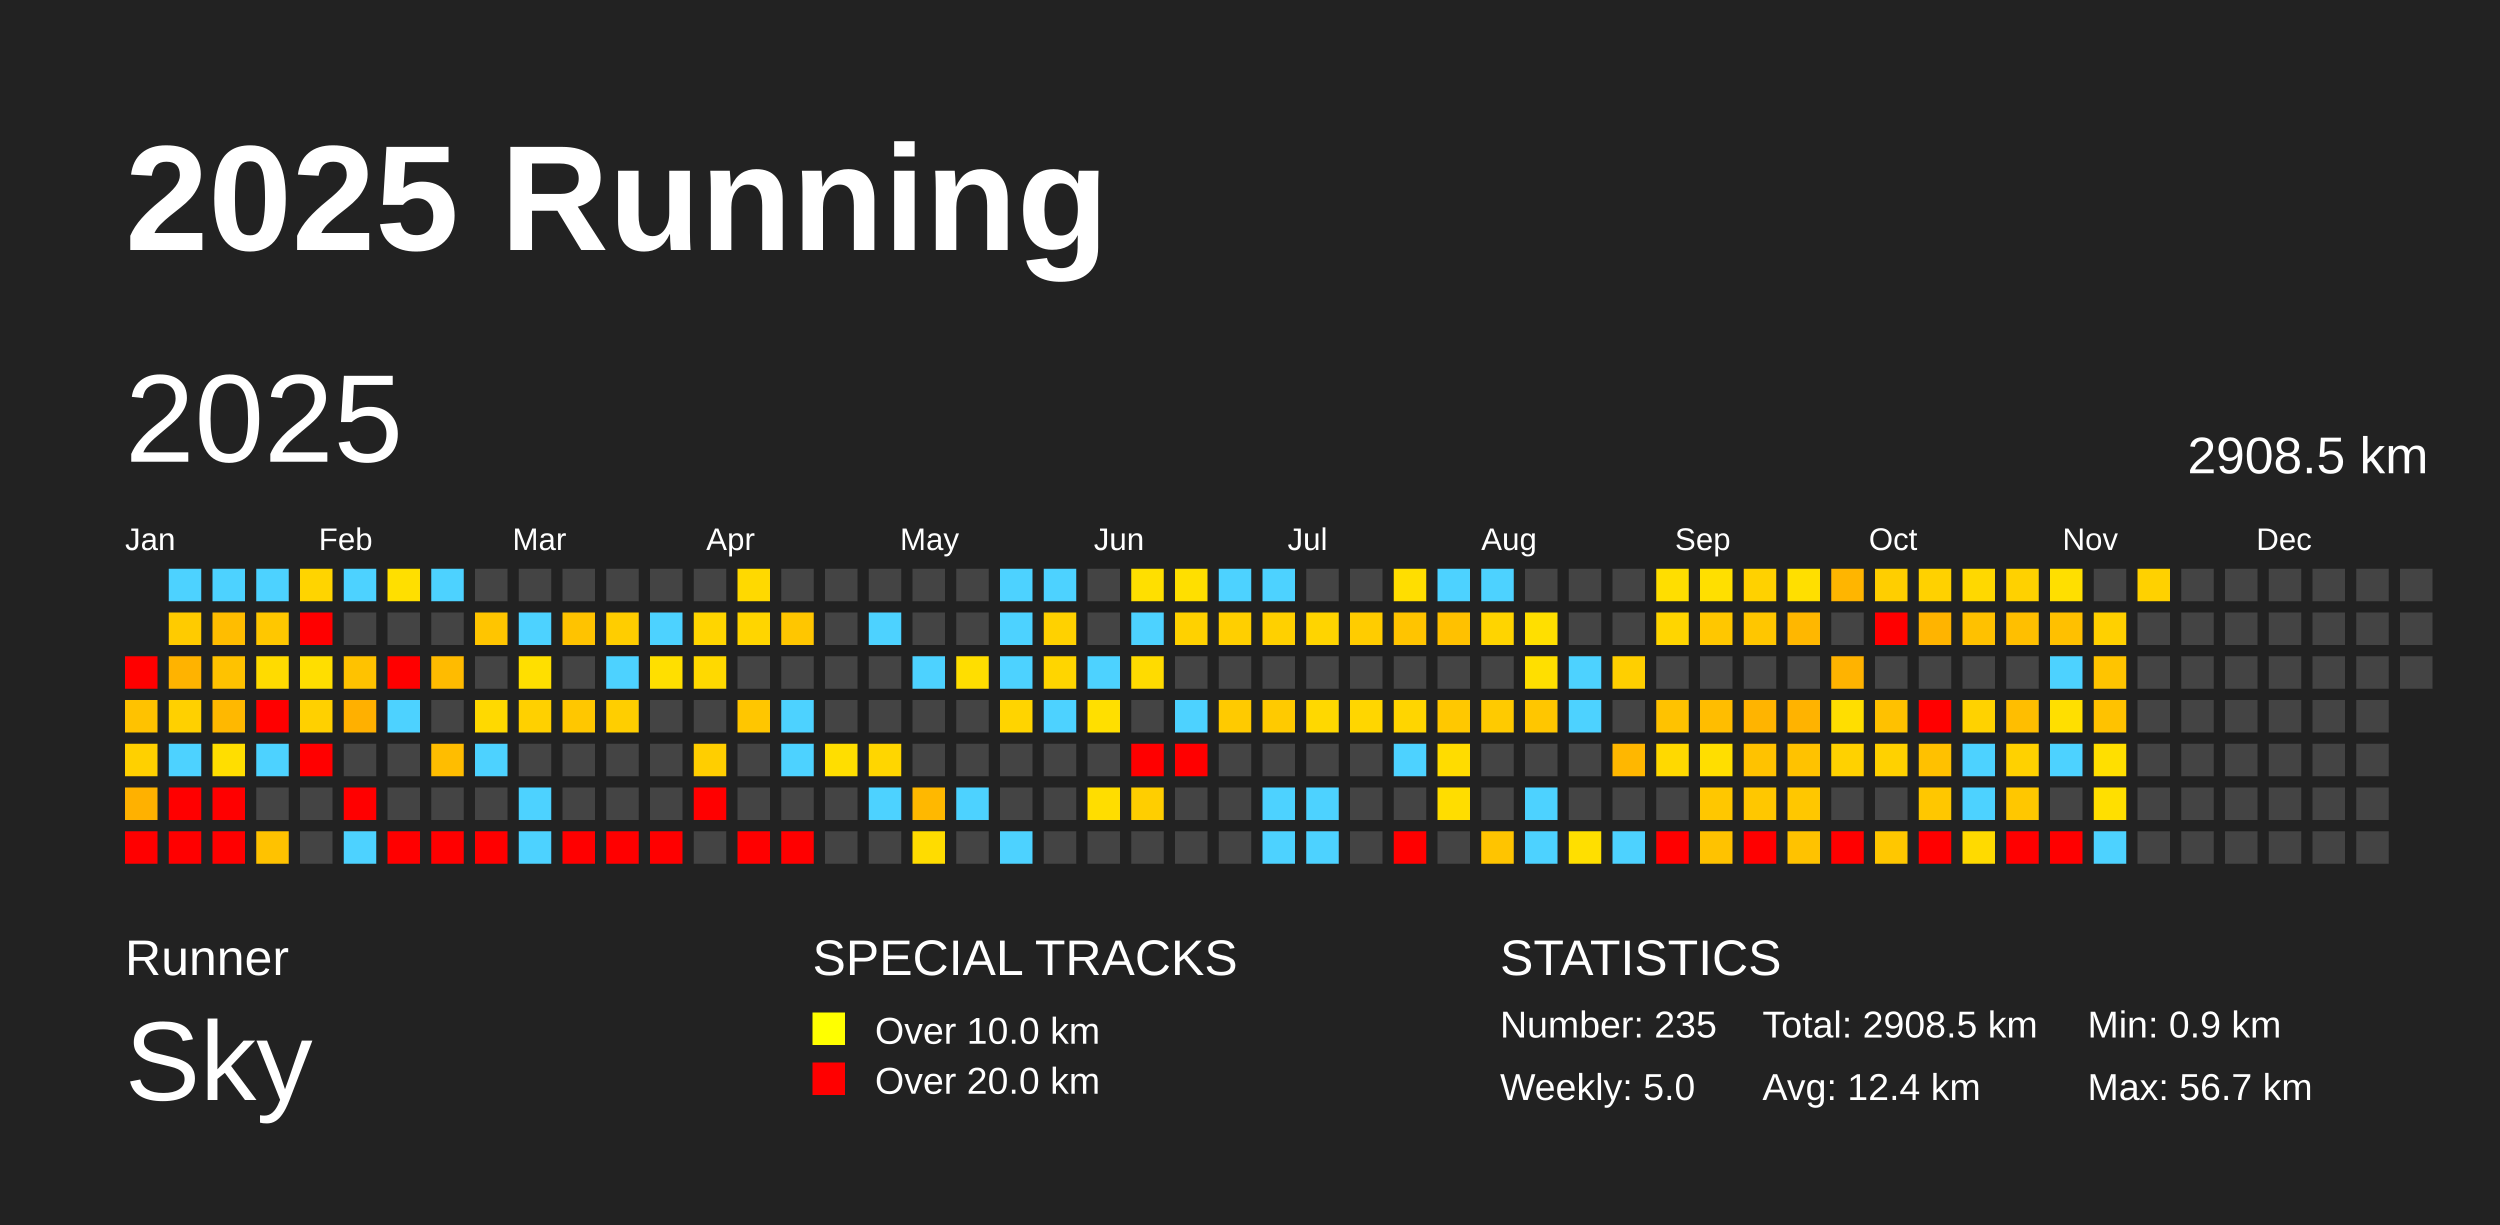
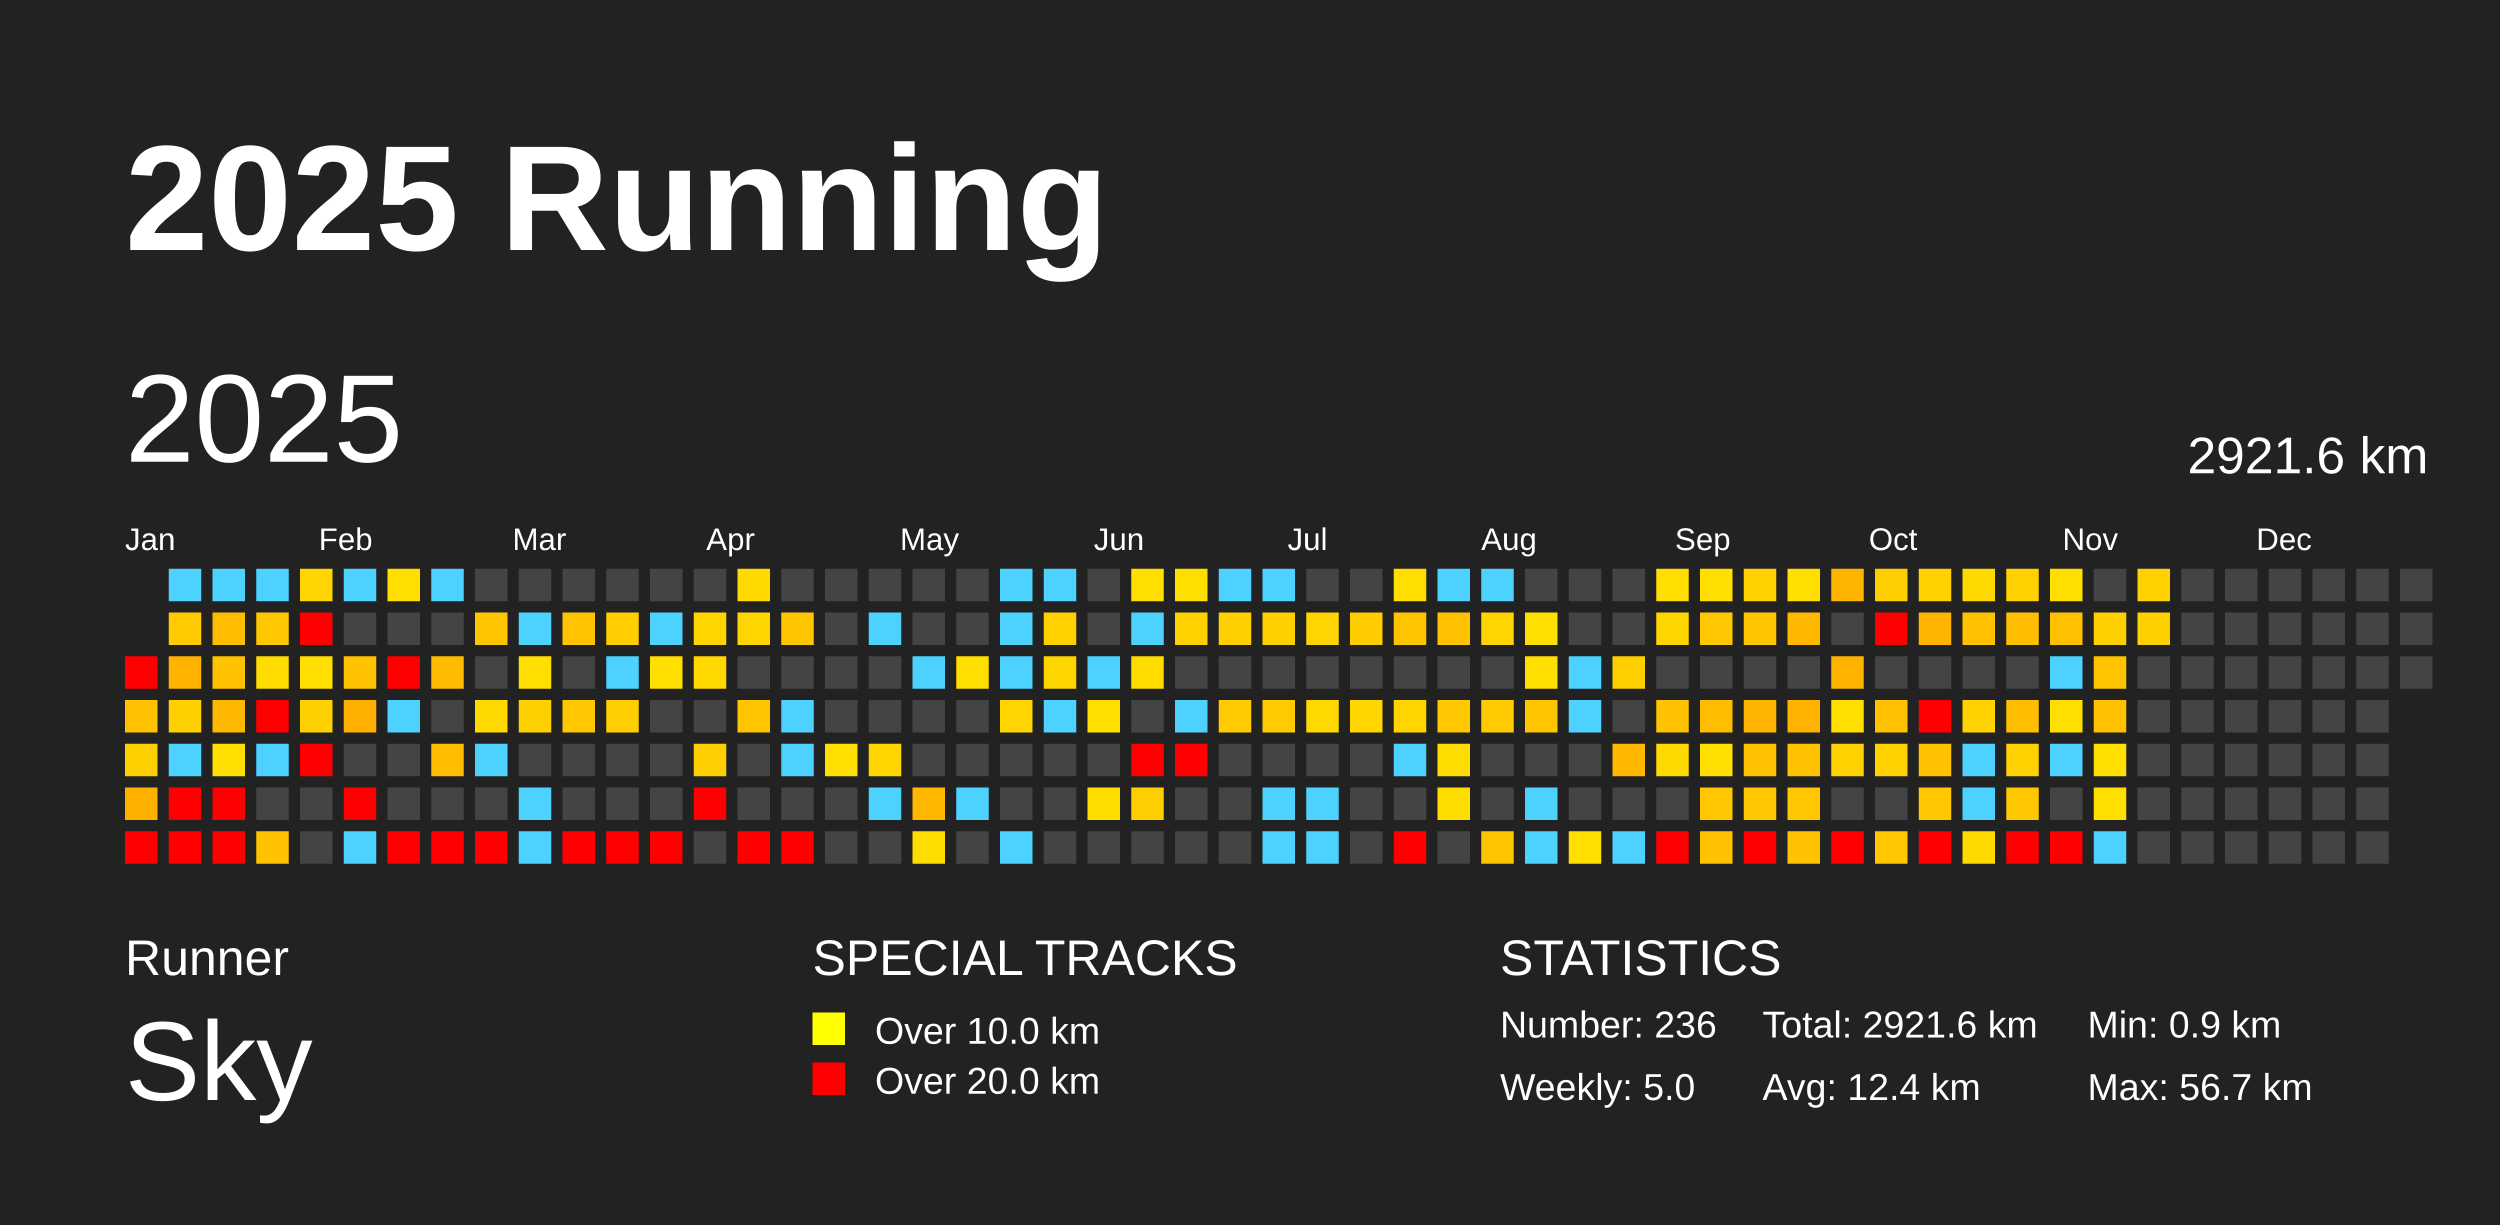
<svg xmlns="http://www.w3.org/2000/svg" baseProfile="full" height="98mm" version="1.1" viewBox="0,0,200,98" width="200mm">
  <defs />
  <rect fill="#222222" height="98" width="200" x="0" y="0" />
  <text fill="#FFFFFF" style="font-size:12px; font-family:Arial; font-weight:bold;" x="10" y="20">2025 Running</text>
  <text fill="#FFFFFF" style="font-size:4px; font-family:Arial" x="10" y="78">Runner</text>
  <text fill="#FFFFFF" style="font-size:9px; font-family:Arial" x="10" y="88">Sky</text>
  <text fill="#FFFFFF" style="font-size:4px; font-family:Arial" x="65" y="78">SPECIAL TRACKS</text>
  <rect fill="yellow" height="2.6" width="2.6" x="65" y="81" />
  <text fill="#FFFFFF" style="font-size:3px; font-family:Arial" x="70" y="83.5">Over 10.0 km</text>
  <rect fill="red" height="2.6" width="2.6" x="65" y="85" />
  <text fill="#FFFFFF" style="font-size:3px; font-family:Arial" x="70" y="87.5">Over 20.0 km</text>
  <text fill="#FFFFFF" style="font-size:4px; font-family:Arial" x="120" y="78">STATISTICS</text>
-   <text fill="#FFFFFF" style="font-size:3px; font-family:Arial" x="120" y="83">Number: 235</text>
+   <text fill="#FFFFFF" style="font-size:3px; font-family:Arial" x="120" y="83">Number: 236</text>
  <text fill="#FFFFFF" style="font-size:3px; font-family:Arial" x="120" y="88">Weekly: 5.0</text>
-   <text fill="#FFFFFF" style="font-size:3px; font-family:Arial" x="141" y="83">Total: 2908.5 km</text>
+   <text fill="#FFFFFF" style="font-size:3px; font-family:Arial" x="141" y="83">Total: 2921.6 km</text>
  <text fill="#FFFFFF" style="font-size:3px; font-family:Arial" x="141" y="88">Avg: 12.4 km</text>
  <text fill="#FFFFFF" style="font-size:3px; font-family:Arial" x="167" y="83">Min: 0.9 km</text>
  <text fill="#FFFFFF" style="font-size:3px; font-family:Arial" x="167" y="88">Max: 56.7 km</text>
  <text dominant-baseline="hanging" fill="#FFFFFF" style="font-size:10.0px; font-family:Arial;" x="10" y="30">2025</text>
-   <text dominant-baseline="hanging" fill="#FFFFFF" style="font-size:4.125px; font-family:Arial;" x="175" y="35">2908.5 km</text>
+   <text dominant-baseline="hanging" fill="#FFFFFF" style="font-size:4.125px; font-family:Arial;" x="175" y="35">2921.6 km</text>
  <text fill="#FFFFFF" style="font-size:2.5px; font-family:Arial" x="10.0" y="44">Jan</text>
  <text fill="#FFFFFF" style="font-size:2.5px; font-family:Arial" x="25.5" y="44">Feb</text>
  <text fill="#FFFFFF" style="font-size:2.5px; font-family:Arial" x="41.0" y="44">Mar</text>
  <text fill="#FFFFFF" style="font-size:2.5px; font-family:Arial" x="56.5" y="44">Apr</text>
  <text fill="#FFFFFF" style="font-size:2.5px; font-family:Arial" x="72.0" y="44">May</text>
  <text fill="#FFFFFF" style="font-size:2.5px; font-family:Arial" x="87.5" y="44">Jun</text>
  <text fill="#FFFFFF" style="font-size:2.5px; font-family:Arial" x="103.0" y="44">Jul</text>
  <text fill="#FFFFFF" style="font-size:2.5px; font-family:Arial" x="118.5" y="44">Aug</text>
  <text fill="#FFFFFF" style="font-size:2.5px; font-family:Arial" x="134.0" y="44">Sep</text>
  <text fill="#FFFFFF" style="font-size:2.5px; font-family:Arial" x="149.5" y="44">Oct</text>
  <text fill="#FFFFFF" style="font-size:2.5px; font-family:Arial" x="165.0" y="44">Nov</text>
  <text fill="#FFFFFF" style="font-size:2.5px; font-family:Arial" x="180.5" y="44">Dec</text>
  <rect fill="red" height="2.6" width="2.6" x="10.0" y="52.5" />
  <rect fill="#ffc200" height="2.6" width="2.6" x="10.0" y="56.0" />
  <rect fill="#ffd000" height="2.6" width="2.6" x="10.0" y="59.5" />
  <rect fill="#ffb100" height="2.6" width="2.6" x="10.0" y="63.0" />
  <rect fill="red" height="2.6" width="2.6" x="10.0" y="66.5" />
  <rect fill="#4dd2ff" height="2.6" width="2.6" x="13.5" y="45.5" />
  <rect fill="#ffcb00" height="2.6" width="2.6" x="13.5" y="49.0" />
  <rect fill="#ffb300" height="2.6" width="2.6" x="13.5" y="52.5" />
  <rect fill="#ffd000" height="2.6" width="2.6" x="13.5" y="56.0" />
  <rect fill="#4dd2ff" height="2.6" width="2.6" x="13.5" y="59.5" />
  <rect fill="red" height="2.6" width="2.6" x="13.5" y="63.0" />
  <rect fill="red" height="2.6" width="2.6" x="13.5" y="66.5" />
  <rect fill="#4dd2ff" height="2.6" width="2.6" x="17.0" y="45.5" />
  <rect fill="#ffbd00" height="2.6" width="2.6" x="17.0" y="49.0" />
  <rect fill="#ffc200" height="2.6" width="2.6" x="17.0" y="52.5" />
  <rect fill="#ffb800" height="2.6" width="2.6" x="17.0" y="56.0" />
  <rect fill="#ffde00" height="2.6" width="2.6" x="17.0" y="59.5" />
  <rect fill="red" height="2.6" width="2.6" x="17.0" y="63.0" />
  <rect fill="red" height="2.6" width="2.6" x="17.0" y="66.5" />
  <rect fill="#4dd2ff" height="2.6" width="2.6" x="20.5" y="45.5" />
  <rect fill="#ffc700" height="2.6" width="2.6" x="20.5" y="49.0" />
  <rect fill="#ffdb00" height="2.6" width="2.6" x="20.5" y="52.5" />
  <rect fill="red" height="2.6" width="2.6" x="20.5" y="56.0" />
  <rect fill="#4dd2ff" height="2.6" width="2.6" x="20.5" y="59.5" />
  <rect fill="#444444" height="2.6" width="2.6" x="20.5" y="63.0" />
  <rect fill="#ffc200" height="2.6" width="2.6" x="20.5" y="66.5" />
  <rect fill="#ffd400" height="2.6" width="2.6" x="24.0" y="45.5" />
  <rect fill="red" height="2.6" width="2.6" x="24.0" y="49.0" />
  <rect fill="#ffde00" height="2.6" width="2.6" x="24.0" y="52.5" />
  <rect fill="#ffd000" height="2.6" width="2.6" x="24.0" y="56.0" />
  <rect fill="red" height="2.6" width="2.6" x="24.0" y="59.5" />
  <rect fill="#444444" height="2.6" width="2.6" x="24.0" y="63.0" />
  <rect fill="#444444" height="2.6" width="2.6" x="24.0" y="66.5" />
  <rect fill="#4dd2ff" height="2.6" width="2.6" x="27.5" y="45.5" />
  <rect fill="#444444" height="2.6" width="2.6" x="27.5" y="49.0" />
  <rect fill="#ffc200" height="2.6" width="2.6" x="27.5" y="52.5" />
  <rect fill="#ffb000" height="2.6" width="2.6" x="27.5" y="56.0" />
  <rect fill="#444444" height="2.6" width="2.6" x="27.5" y="59.5" />
  <rect fill="red" height="2.6" width="2.6" x="27.5" y="63.0" />
  <rect fill="#4dd2ff" height="2.6" width="2.6" x="27.5" y="66.5" />
  <rect fill="#ffdf00" height="2.6" width="2.6" x="31.0" y="45.5" />
  <rect fill="#444444" height="2.6" width="2.6" x="31.0" y="49.0" />
  <rect fill="red" height="2.6" width="2.6" x="31.0" y="52.5" />
  <rect fill="#4dd2ff" height="2.6" width="2.6" x="31.0" y="56.0" />
  <rect fill="#444444" height="2.6" width="2.6" x="31.0" y="59.5" />
  <rect fill="#444444" height="2.6" width="2.6" x="31.0" y="63.0" />
  <rect fill="red" height="2.6" width="2.6" x="31.0" y="66.5" />
  <rect fill="#4dd2ff" height="2.6" width="2.6" x="34.5" y="45.5" />
  <rect fill="#444444" height="2.6" width="2.6" x="34.5" y="49.0" />
  <rect fill="#ffbb00" height="2.6" width="2.6" x="34.5" y="52.5" />
  <rect fill="#444444" height="2.6" width="2.6" x="34.5" y="56.0" />
  <rect fill="#ffbd00" height="2.6" width="2.6" x="34.5" y="59.5" />
  <rect fill="#444444" height="2.6" width="2.6" x="34.5" y="63.0" />
  <rect fill="red" height="2.6" width="2.6" x="34.5" y="66.5" />
  <rect fill="#444444" height="2.6" width="2.6" x="38.0" y="45.5" />
  <rect fill="#ffc500" height="2.6" width="2.6" x="38.0" y="49.0" />
  <rect fill="#444444" height="2.6" width="2.6" x="38.0" y="52.5" />
  <rect fill="#ffd900" height="2.6" width="2.6" x="38.0" y="56.0" />
  <rect fill="#4dd2ff" height="2.6" width="2.6" x="38.0" y="59.5" />
  <rect fill="#444444" height="2.6" width="2.6" x="38.0" y="63.0" />
  <rect fill="red" height="2.6" width="2.6" x="38.0" y="66.5" />
  <rect fill="#444444" height="2.6" width="2.6" x="41.5" y="45.5" />
  <rect fill="#4dd2ff" height="2.6" width="2.6" x="41.5" y="49.0" />
  <rect fill="#ffdf00" height="2.6" width="2.6" x="41.5" y="52.5" />
  <rect fill="#ffd000" height="2.6" width="2.6" x="41.5" y="56.0" />
  <rect fill="#444444" height="2.6" width="2.6" x="41.5" y="59.5" />
  <rect fill="#4dd2ff" height="2.6" width="2.6" x="41.5" y="63.0" />
  <rect fill="#4dd2ff" height="2.6" width="2.6" x="41.5" y="66.5" />
  <rect fill="#444444" height="2.6" width="2.6" x="45.0" y="45.5" />
  <rect fill="#ffc300" height="2.6" width="2.6" x="45.0" y="49.0" />
  <rect fill="#444444" height="2.6" width="2.6" x="45.0" y="52.5" />
  <rect fill="#ffc700" height="2.6" width="2.6" x="45.0" y="56.0" />
  <rect fill="#444444" height="2.6" width="2.6" x="45.0" y="59.5" />
  <rect fill="#444444" height="2.6" width="2.6" x="45.0" y="63.0" />
  <rect fill="red" height="2.6" width="2.6" x="45.0" y="66.5" />
  <rect fill="#444444" height="2.6" width="2.6" x="48.5" y="45.5" />
  <rect fill="#ffcd00" height="2.6" width="2.6" x="48.5" y="49.0" />
  <rect fill="#4dd2ff" height="2.6" width="2.6" x="48.5" y="52.5" />
  <rect fill="#ffce00" height="2.6" width="2.6" x="48.5" y="56.0" />
  <rect fill="#444444" height="2.6" width="2.6" x="48.5" y="59.5" />
  <rect fill="#444444" height="2.6" width="2.6" x="48.5" y="63.0" />
  <rect fill="red" height="2.6" width="2.6" x="48.5" y="66.5" />
  <rect fill="#444444" height="2.6" width="2.6" x="52.0" y="45.5" />
  <rect fill="#4dd2ff" height="2.6" width="2.6" x="52.0" y="49.0" />
  <rect fill="#ffdf00" height="2.6" width="2.6" x="52.0" y="52.5" />
  <rect fill="#444444" height="2.6" width="2.6" x="52.0" y="56.0" />
  <rect fill="#444444" height="2.6" width="2.6" x="52.0" y="59.5" />
  <rect fill="#444444" height="2.6" width="2.6" x="52.0" y="63.0" />
  <rect fill="red" height="2.6" width="2.6" x="52.0" y="66.5" />
  <rect fill="#444444" height="2.6" width="2.6" x="55.5" y="45.5" />
  <rect fill="#ffd500" height="2.6" width="2.6" x="55.5" y="49.0" />
  <rect fill="#ffd900" height="2.6" width="2.6" x="55.5" y="52.5" />
  <rect fill="#444444" height="2.6" width="2.6" x="55.5" y="56.0" />
  <rect fill="#ffce00" height="2.6" width="2.6" x="55.5" y="59.5" />
  <rect fill="red" height="2.6" width="2.6" x="55.5" y="63.0" />
  <rect fill="#444444" height="2.6" width="2.6" x="55.5" y="66.5" />
  <rect fill="#ffd900" height="2.6" width="2.6" x="59.0" y="45.5" />
  <rect fill="#ffd500" height="2.6" width="2.6" x="59.0" y="49.0" />
  <rect fill="#444444" height="2.6" width="2.6" x="59.0" y="52.5" />
  <rect fill="#ffc600" height="2.6" width="2.6" x="59.0" y="56.0" />
  <rect fill="#444444" height="2.6" width="2.6" x="59.0" y="59.5" />
  <rect fill="#444444" height="2.6" width="2.6" x="59.0" y="63.0" />
  <rect fill="red" height="2.6" width="2.6" x="59.0" y="66.5" />
  <rect fill="#444444" height="2.6" width="2.6" x="62.5" y="45.5" />
  <rect fill="#ffc600" height="2.6" width="2.6" x="62.5" y="49.0" />
  <rect fill="#444444" height="2.6" width="2.6" x="62.5" y="52.5" />
  <rect fill="#4dd2ff" height="2.6" width="2.6" x="62.5" y="56.0" />
  <rect fill="#4dd2ff" height="2.6" width="2.6" x="62.5" y="59.5" />
  <rect fill="#444444" height="2.6" width="2.6" x="62.5" y="63.0" />
  <rect fill="red" height="2.6" width="2.6" x="62.5" y="66.5" />
  <rect fill="#444444" height="2.6" width="2.6" x="66.0" y="45.5" />
  <rect fill="#444444" height="2.6" width="2.6" x="66.0" y="49.0" />
  <rect fill="#444444" height="2.6" width="2.6" x="66.0" y="52.5" />
  <rect fill="#444444" height="2.6" width="2.6" x="66.0" y="56.0" />
  <rect fill="#ffde00" height="2.6" width="2.6" x="66.0" y="59.5" />
  <rect fill="#444444" height="2.6" width="2.6" x="66.0" y="63.0" />
  <rect fill="#444444" height="2.6" width="2.6" x="66.0" y="66.5" />
  <rect fill="#444444" height="2.6" width="2.6" x="69.5" y="45.5" />
  <rect fill="#4dd2ff" height="2.6" width="2.6" x="69.5" y="49.0" />
  <rect fill="#444444" height="2.6" width="2.6" x="69.5" y="52.5" />
  <rect fill="#444444" height="2.6" width="2.6" x="69.5" y="56.0" />
  <rect fill="#ffd600" height="2.6" width="2.6" x="69.5" y="59.5" />
  <rect fill="#4dd2ff" height="2.6" width="2.6" x="69.5" y="63.0" />
  <rect fill="#444444" height="2.6" width="2.6" x="69.5" y="66.5" />
  <rect fill="#444444" height="2.6" width="2.6" x="73.0" y="45.5" />
  <rect fill="#444444" height="2.6" width="2.6" x="73.0" y="49.0" />
  <rect fill="#4dd2ff" height="2.6" width="2.6" x="73.0" y="52.5" />
  <rect fill="#444444" height="2.6" width="2.6" x="73.0" y="56.0" />
  <rect fill="#444444" height="2.6" width="2.6" x="73.0" y="59.5" />
  <rect fill="#ffb800" height="2.6" width="2.6" x="73.0" y="63.0" />
  <rect fill="#ffdc00" height="2.6" width="2.6" x="73.0" y="66.5" />
  <rect fill="#444444" height="2.6" width="2.6" x="76.5" y="45.5" />
  <rect fill="#444444" height="2.6" width="2.6" x="76.5" y="49.0" />
  <rect fill="#ffde00" height="2.6" width="2.6" x="76.5" y="52.5" />
  <rect fill="#444444" height="2.6" width="2.6" x="76.5" y="56.0" />
  <rect fill="#444444" height="2.6" width="2.6" x="76.5" y="59.5" />
  <rect fill="#4dd2ff" height="2.6" width="2.6" x="76.5" y="63.0" />
  <rect fill="#444444" height="2.6" width="2.6" x="76.5" y="66.5" />
  <rect fill="#4dd2ff" height="2.6" width="2.6" x="80.0" y="45.5" />
  <rect fill="#4dd2ff" height="2.6" width="2.6" x="80.0" y="49.0" />
  <rect fill="#4dd2ff" height="2.6" width="2.6" x="80.0" y="52.5" />
  <rect fill="#ffd400" height="2.6" width="2.6" x="80.0" y="56.0" />
  <rect fill="#444444" height="2.6" width="2.6" x="80.0" y="59.5" />
  <rect fill="#444444" height="2.6" width="2.6" x="80.0" y="63.0" />
  <rect fill="#4dd2ff" height="2.6" width="2.6" x="80.0" y="66.5" />
  <rect fill="#4dd2ff" height="2.6" width="2.6" x="83.5" y="45.5" />
  <rect fill="#ffd100" height="2.6" width="2.6" x="83.5" y="49.0" />
  <rect fill="#ffd500" height="2.6" width="2.6" x="83.5" y="52.5" />
  <rect fill="#4dd2ff" height="2.6" width="2.6" x="83.5" y="56.0" />
  <rect fill="#444444" height="2.6" width="2.6" x="83.5" y="59.5" />
  <rect fill="#444444" height="2.6" width="2.6" x="83.5" y="63.0" />
  <rect fill="#444444" height="2.6" width="2.6" x="83.5" y="66.5" />
  <rect fill="#444444" height="2.6" width="2.6" x="87.0" y="45.5" />
  <rect fill="#444444" height="2.6" width="2.6" x="87.0" y="49.0" />
  <rect fill="#4dd2ff" height="2.6" width="2.6" x="87.0" y="52.5" />
  <rect fill="#ffdf00" height="2.6" width="2.6" x="87.0" y="56.0" />
  <rect fill="#444444" height="2.6" width="2.6" x="87.0" y="59.5" />
  <rect fill="#ffdd00" height="2.6" width="2.6" x="87.0" y="63.0" />
  <rect fill="#444444" height="2.6" width="2.6" x="87.0" y="66.5" />
  <rect fill="#ffdf00" height="2.6" width="2.6" x="90.5" y="45.5" />
  <rect fill="#4dd2ff" height="2.6" width="2.6" x="90.5" y="49.0" />
  <rect fill="#ffdb00" height="2.6" width="2.6" x="90.5" y="52.5" />
  <rect fill="#444444" height="2.6" width="2.6" x="90.5" y="56.0" />
  <rect fill="red" height="2.6" width="2.6" x="90.5" y="59.5" />
  <rect fill="#ffce00" height="2.6" width="2.6" x="90.5" y="63.0" />
  <rect fill="#444444" height="2.6" width="2.6" x="90.5" y="66.5" />
  <rect fill="#ffdf00" height="2.6" width="2.6" x="94.0" y="45.5" />
  <rect fill="#ffd100" height="2.6" width="2.6" x="94.0" y="49.0" />
  <rect fill="#444444" height="2.6" width="2.6" x="94.0" y="52.5" />
  <rect fill="#4dd2ff" height="2.6" width="2.6" x="94.0" y="56.0" />
  <rect fill="red" height="2.6" width="2.6" x="94.0" y="59.5" />
  <rect fill="#444444" height="2.6" width="2.6" x="94.0" y="63.0" />
  <rect fill="#444444" height="2.6" width="2.6" x="94.0" y="66.5" />
  <rect fill="#4dd2ff" height="2.6" width="2.6" x="97.5" y="45.5" />
  <rect fill="#ffcf00" height="2.6" width="2.6" x="97.5" y="49.0" />
  <rect fill="#444444" height="2.6" width="2.6" x="97.5" y="52.5" />
  <rect fill="#ffca00" height="2.6" width="2.6" x="97.5" y="56.0" />
  <rect fill="#444444" height="2.6" width="2.6" x="97.5" y="59.5" />
  <rect fill="#444444" height="2.6" width="2.6" x="97.5" y="63.0" />
  <rect fill="#444444" height="2.6" width="2.6" x="97.5" y="66.5" />
  <rect fill="#4dd2ff" height="2.6" width="2.6" x="101.0" y="45.5" />
  <rect fill="#ffd000" height="2.6" width="2.6" x="101.0" y="49.0" />
  <rect fill="#444444" height="2.6" width="2.6" x="101.0" y="52.5" />
  <rect fill="#ffca00" height="2.6" width="2.6" x="101.0" y="56.0" />
  <rect fill="#444444" height="2.6" width="2.6" x="101.0" y="59.5" />
  <rect fill="#4dd2ff" height="2.6" width="2.6" x="101.0" y="63.0" />
  <rect fill="#4dd2ff" height="2.6" width="2.6" x="101.0" y="66.5" />
  <rect fill="#444444" height="2.6" width="2.6" x="104.5" y="45.5" />
  <rect fill="#ffd400" height="2.6" width="2.6" x="104.5" y="49.0" />
  <rect fill="#444444" height="2.6" width="2.6" x="104.5" y="52.5" />
  <rect fill="#ffd800" height="2.6" width="2.6" x="104.5" y="56.0" />
  <rect fill="#444444" height="2.6" width="2.6" x="104.5" y="59.5" />
  <rect fill="#4dd2ff" height="2.6" width="2.6" x="104.5" y="63.0" />
  <rect fill="#4dd2ff" height="2.6" width="2.6" x="104.5" y="66.5" />
  <rect fill="#444444" height="2.6" width="2.6" x="108.0" y="45.5" />
  <rect fill="#ffcc00" height="2.6" width="2.6" x="108.0" y="49.0" />
  <rect fill="#444444" height="2.6" width="2.6" x="108.0" y="52.5" />
  <rect fill="#ffd600" height="2.6" width="2.6" x="108.0" y="56.0" />
  <rect fill="#444444" height="2.6" width="2.6" x="108.0" y="59.5" />
  <rect fill="#444444" height="2.6" width="2.6" x="108.0" y="63.0" />
  <rect fill="#444444" height="2.6" width="2.6" x="108.0" y="66.5" />
  <rect fill="#ffde00" height="2.6" width="2.6" x="111.5" y="45.5" />
  <rect fill="#ffc400" height="2.6" width="2.6" x="111.5" y="49.0" />
  <rect fill="#444444" height="2.6" width="2.6" x="111.5" y="52.5" />
  <rect fill="#ffd500" height="2.6" width="2.6" x="111.5" y="56.0" />
  <rect fill="#4dd2ff" height="2.6" width="2.6" x="111.5" y="59.5" />
  <rect fill="#444444" height="2.6" width="2.6" x="111.5" y="63.0" />
  <rect fill="red" height="2.6" width="2.6" x="111.5" y="66.5" />
  <rect fill="#4dd2ff" height="2.6" width="2.6" x="115.0" y="45.5" />
  <rect fill="#ffc100" height="2.6" width="2.6" x="115.0" y="49.0" />
  <rect fill="#444444" height="2.6" width="2.6" x="115.0" y="52.5" />
  <rect fill="#ffc800" height="2.6" width="2.6" x="115.0" y="56.0" />
  <rect fill="#ffdc00" height="2.6" width="2.6" x="115.0" y="59.5" />
  <rect fill="#ffdd00" height="2.6" width="2.6" x="115.0" y="63.0" />
  <rect fill="#444444" height="2.6" width="2.6" x="115.0" y="66.5" />
  <rect fill="#4dd2ff" height="2.6" width="2.6" x="118.5" y="45.5" />
  <rect fill="#ffd400" height="2.6" width="2.6" x="118.5" y="49.0" />
  <rect fill="#444444" height="2.6" width="2.6" x="118.5" y="52.5" />
  <rect fill="#ffca00" height="2.6" width="2.6" x="118.5" y="56.0" />
  <rect fill="#444444" height="2.6" width="2.6" x="118.5" y="59.5" />
  <rect fill="#444444" height="2.6" width="2.6" x="118.5" y="63.0" />
  <rect fill="#ffc400" height="2.6" width="2.6" x="118.5" y="66.5" />
  <rect fill="#444444" height="2.6" width="2.6" x="122.0" y="45.5" />
  <rect fill="#ffdf00" height="2.6" width="2.6" x="122.0" y="49.0" />
  <rect fill="#ffdf00" height="2.6" width="2.6" x="122.0" y="52.5" />
  <rect fill="#ffc600" height="2.6" width="2.6" x="122.0" y="56.0" />
  <rect fill="#444444" height="2.6" width="2.6" x="122.0" y="59.5" />
  <rect fill="#4dd2ff" height="2.6" width="2.6" x="122.0" y="63.0" />
  <rect fill="#4dd2ff" height="2.6" width="2.6" x="122.0" y="66.5" />
  <rect fill="#444444" height="2.6" width="2.6" x="125.5" y="45.5" />
  <rect fill="#444444" height="2.6" width="2.6" x="125.5" y="49.0" />
  <rect fill="#4dd2ff" height="2.6" width="2.6" x="125.5" y="52.5" />
  <rect fill="#4dd2ff" height="2.6" width="2.6" x="125.5" y="56.0" />
  <rect fill="#444444" height="2.6" width="2.6" x="125.5" y="59.5" />
  <rect fill="#444444" height="2.6" width="2.6" x="125.5" y="63.0" />
  <rect fill="#ffdf00" height="2.6" width="2.6" x="125.5" y="66.5" />
  <rect fill="#444444" height="2.6" width="2.6" x="129.0" y="45.5" />
  <rect fill="#444444" height="2.6" width="2.6" x="129.0" y="49.0" />
  <rect fill="#ffcf00" height="2.6" width="2.6" x="129.0" y="52.5" />
  <rect fill="#444444" height="2.6" width="2.6" x="129.0" y="56.0" />
  <rect fill="#ffb700" height="2.6" width="2.6" x="129.0" y="59.5" />
  <rect fill="#444444" height="2.6" width="2.6" x="129.0" y="63.0" />
  <rect fill="#4dd2ff" height="2.6" width="2.6" x="129.0" y="66.5" />
  <rect fill="#ffde00" height="2.6" width="2.6" x="132.5" y="45.5" />
  <rect fill="#ffd500" height="2.6" width="2.6" x="132.5" y="49.0" />
  <rect fill="#444444" height="2.6" width="2.6" x="132.5" y="52.5" />
  <rect fill="#ffc200" height="2.6" width="2.6" x="132.5" y="56.0" />
  <rect fill="#ffd900" height="2.6" width="2.6" x="132.5" y="59.5" />
  <rect fill="#444444" height="2.6" width="2.6" x="132.5" y="63.0" />
  <rect fill="red" height="2.6" width="2.6" x="132.5" y="66.5" />
  <rect fill="#ffdf00" height="2.6" width="2.6" x="136.0" y="45.5" />
  <rect fill="#ffc700" height="2.6" width="2.6" x="136.0" y="49.0" />
  <rect fill="#444444" height="2.6" width="2.6" x="136.0" y="52.5" />
  <rect fill="#ffbd00" height="2.6" width="2.6" x="136.0" y="56.0" />
  <rect fill="#ffde00" height="2.6" width="2.6" x="136.0" y="59.5" />
  <rect fill="#ffc700" height="2.6" width="2.6" x="136.0" y="63.0" />
  <rect fill="#ffc200" height="2.6" width="2.6" x="136.0" y="66.5" />
  <rect fill="#ffd100" height="2.6" width="2.6" x="139.5" y="45.5" />
  <rect fill="#ffc600" height="2.6" width="2.6" x="139.5" y="49.0" />
  <rect fill="#444444" height="2.6" width="2.6" x="139.5" y="52.5" />
  <rect fill="#ffb400" height="2.6" width="2.6" x="139.5" y="56.0" />
  <rect fill="#ffc200" height="2.6" width="2.6" x="139.5" y="59.5" />
  <rect fill="#ffc700" height="2.6" width="2.6" x="139.5" y="63.0" />
  <rect fill="red" height="2.6" width="2.6" x="139.5" y="66.5" />
  <rect fill="#ffdf00" height="2.6" width="2.6" x="143.0" y="45.5" />
  <rect fill="#ffb700" height="2.6" width="2.6" x="143.0" y="49.0" />
  <rect fill="#444444" height="2.6" width="2.6" x="143.0" y="52.5" />
  <rect fill="#ffb300" height="2.6" width="2.6" x="143.0" y="56.0" />
  <rect fill="#ffc200" height="2.6" width="2.6" x="143.0" y="59.5" />
  <rect fill="#ffc700" height="2.6" width="2.6" x="143.0" y="63.0" />
  <rect fill="#ffc200" height="2.6" width="2.6" x="143.0" y="66.5" />
  <rect fill="#ffb500" height="2.6" width="2.6" x="146.5" y="45.5" />
  <rect fill="#444444" height="2.6" width="2.6" x="146.5" y="49.0" />
  <rect fill="#ffb300" height="2.6" width="2.6" x="146.5" y="52.5" />
  <rect fill="#ffde00" height="2.6" width="2.6" x="146.5" y="56.0" />
  <rect fill="#ffd100" height="2.6" width="2.6" x="146.5" y="59.5" />
  <rect fill="#444444" height="2.6" width="2.6" x="146.5" y="63.0" />
  <rect fill="red" height="2.6" width="2.6" x="146.5" y="66.5" />
  <rect fill="#ffce00" height="2.6" width="2.6" x="150.0" y="45.5" />
  <rect fill="red" height="2.6" width="2.6" x="150.0" y="49.0" />
  <rect fill="#444444" height="2.6" width="2.6" x="150.0" y="52.5" />
  <rect fill="#ffc100" height="2.6" width="2.6" x="150.0" y="56.0" />
  <rect fill="#ffd100" height="2.6" width="2.6" x="150.0" y="59.5" />
  <rect fill="#444444" height="2.6" width="2.6" x="150.0" y="63.0" />
  <rect fill="#ffc700" height="2.6" width="2.6" x="150.0" y="66.5" />
  <rect fill="#ffd100" height="2.6" width="2.6" x="153.5" y="45.5" />
  <rect fill="#ffb400" height="2.6" width="2.6" x="153.5" y="49.0" />
  <rect fill="#444444" height="2.6" width="2.6" x="153.5" y="52.5" />
  <rect fill="red" height="2.6" width="2.6" x="153.5" y="56.0" />
  <rect fill="#ffc100" height="2.6" width="2.6" x="153.5" y="59.5" />
  <rect fill="#ffc700" height="2.6" width="2.6" x="153.5" y="63.0" />
  <rect fill="red" height="2.6" width="2.6" x="153.5" y="66.5" />
  <rect fill="#ffd800" height="2.6" width="2.6" x="157.0" y="45.5" />
  <rect fill="#ffc100" height="2.6" width="2.6" x="157.0" y="49.0" />
  <rect fill="#444444" height="2.6" width="2.6" x="157.0" y="52.5" />
  <rect fill="#ffd200" height="2.6" width="2.6" x="157.0" y="56.0" />
  <rect fill="#4dd2ff" height="2.6" width="2.6" x="157.0" y="59.5" />
  <rect fill="#4dd2ff" height="2.6" width="2.6" x="157.0" y="63.0" />
  <rect fill="#ffda00" height="2.6" width="2.6" x="157.0" y="66.5" />
  <rect fill="#ffd100" height="2.6" width="2.6" x="160.5" y="45.5" />
  <rect fill="#ffbf00" height="2.6" width="2.6" x="160.5" y="49.0" />
  <rect fill="#444444" height="2.6" width="2.6" x="160.5" y="52.5" />
  <rect fill="#ffbe00" height="2.6" width="2.6" x="160.5" y="56.0" />
  <rect fill="#ffd100" height="2.6" width="2.6" x="160.5" y="59.5" />
  <rect fill="#ffc700" height="2.6" width="2.6" x="160.5" y="63.0" />
  <rect fill="red" height="2.6" width="2.6" x="160.5" y="66.5" />
  <rect fill="#ffdf00" height="2.6" width="2.6" x="164.0" y="45.5" />
  <rect fill="#ffc000" height="2.6" width="2.6" x="164.0" y="49.0" />
  <rect fill="#4dd2ff" height="2.6" width="2.6" x="164.0" y="52.5" />
  <rect fill="#ffdf00" height="2.6" width="2.6" x="164.0" y="56.0" />
  <rect fill="#4dd2ff" height="2.6" width="2.6" x="164.0" y="59.5" />
  <rect fill="#444444" height="2.6" width="2.6" x="164.0" y="63.0" />
  <rect fill="red" height="2.6" width="2.6" x="164.0" y="66.5" />
  <rect fill="#444444" height="2.6" width="2.6" x="167.5" y="45.5" />
  <rect fill="#ffd000" height="2.6" width="2.6" x="167.5" y="49.0" />
  <rect fill="#ffc400" height="2.6" width="2.6" x="167.5" y="52.5" />
  <rect fill="#ffc200" height="2.6" width="2.6" x="167.5" y="56.0" />
  <rect fill="#ffdf00" height="2.6" width="2.6" x="167.5" y="59.5" />
  <rect fill="#ffdf00" height="2.6" width="2.6" x="167.5" y="63.0" />
  <rect fill="#4dd2ff" height="2.6" width="2.6" x="167.5" y="66.5" />
  <rect fill="#ffd100" height="2.6" width="2.6" x="171.0" y="45.5" />
-   <rect fill="#444444" height="2.6" width="2.6" x="171.0" y="49.0" />
+   <rect fill="#ffd000" height="2.6" width="2.6" x="171.0" y="49.0" />
  <rect fill="#444444" height="2.6" width="2.6" x="171.0" y="52.5" />
  <rect fill="#444444" height="2.6" width="2.6" x="171.0" y="56.0" />
  <rect fill="#444444" height="2.6" width="2.6" x="171.0" y="59.5" />
  <rect fill="#444444" height="2.6" width="2.6" x="171.0" y="63.0" />
  <rect fill="#444444" height="2.6" width="2.6" x="171.0" y="66.5" />
  <rect fill="#444444" height="2.6" width="2.6" x="174.5" y="45.5" />
  <rect fill="#444444" height="2.6" width="2.6" x="174.5" y="49.0" />
  <rect fill="#444444" height="2.6" width="2.6" x="174.5" y="52.5" />
  <rect fill="#444444" height="2.6" width="2.6" x="174.5" y="56.0" />
  <rect fill="#444444" height="2.6" width="2.6" x="174.5" y="59.5" />
  <rect fill="#444444" height="2.6" width="2.6" x="174.5" y="63.0" />
  <rect fill="#444444" height="2.6" width="2.6" x="174.5" y="66.5" />
  <rect fill="#444444" height="2.6" width="2.6" x="178.0" y="45.5" />
  <rect fill="#444444" height="2.6" width="2.6" x="178.0" y="49.0" />
  <rect fill="#444444" height="2.6" width="2.6" x="178.0" y="52.5" />
  <rect fill="#444444" height="2.6" width="2.6" x="178.0" y="56.0" />
  <rect fill="#444444" height="2.6" width="2.6" x="178.0" y="59.5" />
  <rect fill="#444444" height="2.6" width="2.6" x="178.0" y="63.0" />
  <rect fill="#444444" height="2.6" width="2.6" x="178.0" y="66.5" />
  <rect fill="#444444" height="2.6" width="2.6" x="181.5" y="45.5" />
  <rect fill="#444444" height="2.6" width="2.6" x="181.5" y="49.0" />
  <rect fill="#444444" height="2.6" width="2.6" x="181.5" y="52.5" />
  <rect fill="#444444" height="2.6" width="2.6" x="181.5" y="56.0" />
  <rect fill="#444444" height="2.6" width="2.6" x="181.5" y="59.5" />
  <rect fill="#444444" height="2.6" width="2.6" x="181.5" y="63.0" />
  <rect fill="#444444" height="2.6" width="2.6" x="181.5" y="66.5" />
  <rect fill="#444444" height="2.6" width="2.6" x="185.0" y="45.5" />
  <rect fill="#444444" height="2.6" width="2.6" x="185.0" y="49.0" />
  <rect fill="#444444" height="2.6" width="2.6" x="185.0" y="52.5" />
  <rect fill="#444444" height="2.6" width="2.6" x="185.0" y="56.0" />
  <rect fill="#444444" height="2.6" width="2.6" x="185.0" y="59.5" />
  <rect fill="#444444" height="2.6" width="2.6" x="185.0" y="63.0" />
  <rect fill="#444444" height="2.6" width="2.6" x="185.0" y="66.5" />
  <rect fill="#444444" height="2.6" width="2.6" x="188.5" y="45.5" />
  <rect fill="#444444" height="2.6" width="2.6" x="188.5" y="49.0" />
  <rect fill="#444444" height="2.6" width="2.6" x="188.5" y="52.5" />
  <rect fill="#444444" height="2.6" width="2.6" x="188.5" y="56.0" />
  <rect fill="#444444" height="2.6" width="2.6" x="188.5" y="59.5" />
  <rect fill="#444444" height="2.6" width="2.6" x="188.5" y="63.0" />
  <rect fill="#444444" height="2.6" width="2.6" x="188.5" y="66.5" />
  <rect fill="#444444" height="2.6" width="2.6" x="192.0" y="45.5" />
  <rect fill="#444444" height="2.6" width="2.6" x="192.0" y="49.0" />
  <rect fill="#444444" height="2.6" width="2.6" x="192.0" y="52.5" />
</svg>
